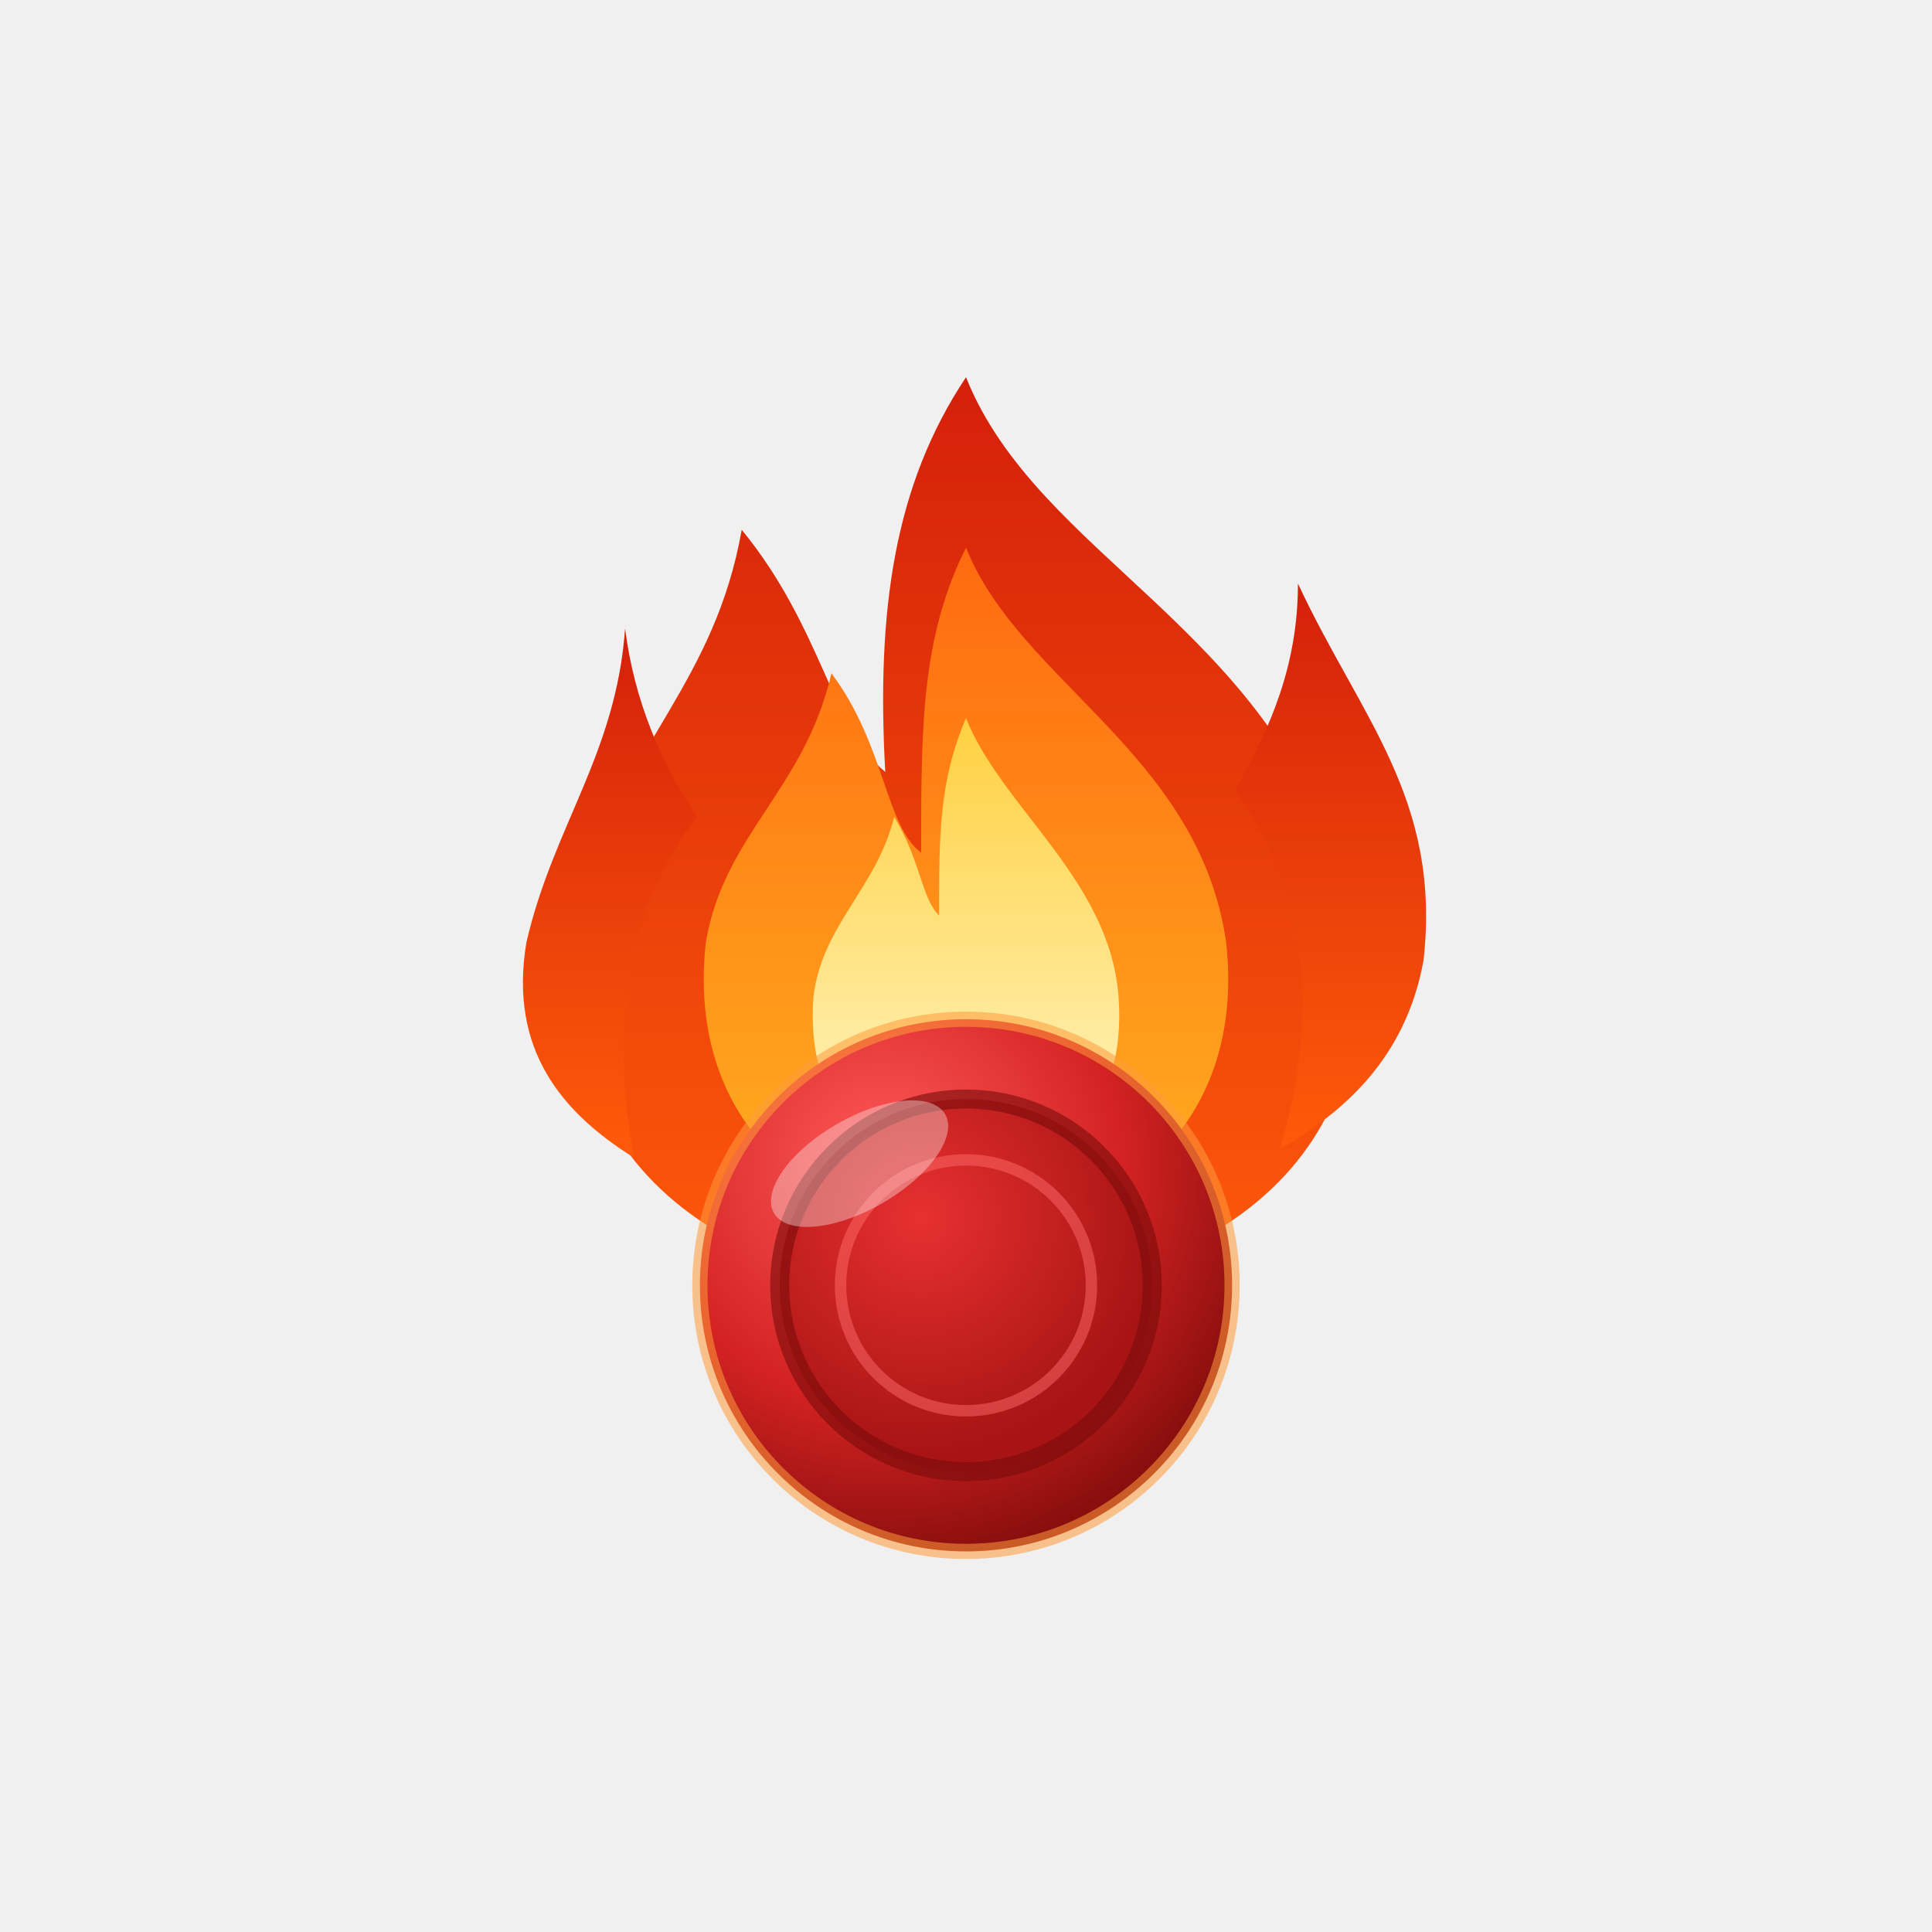
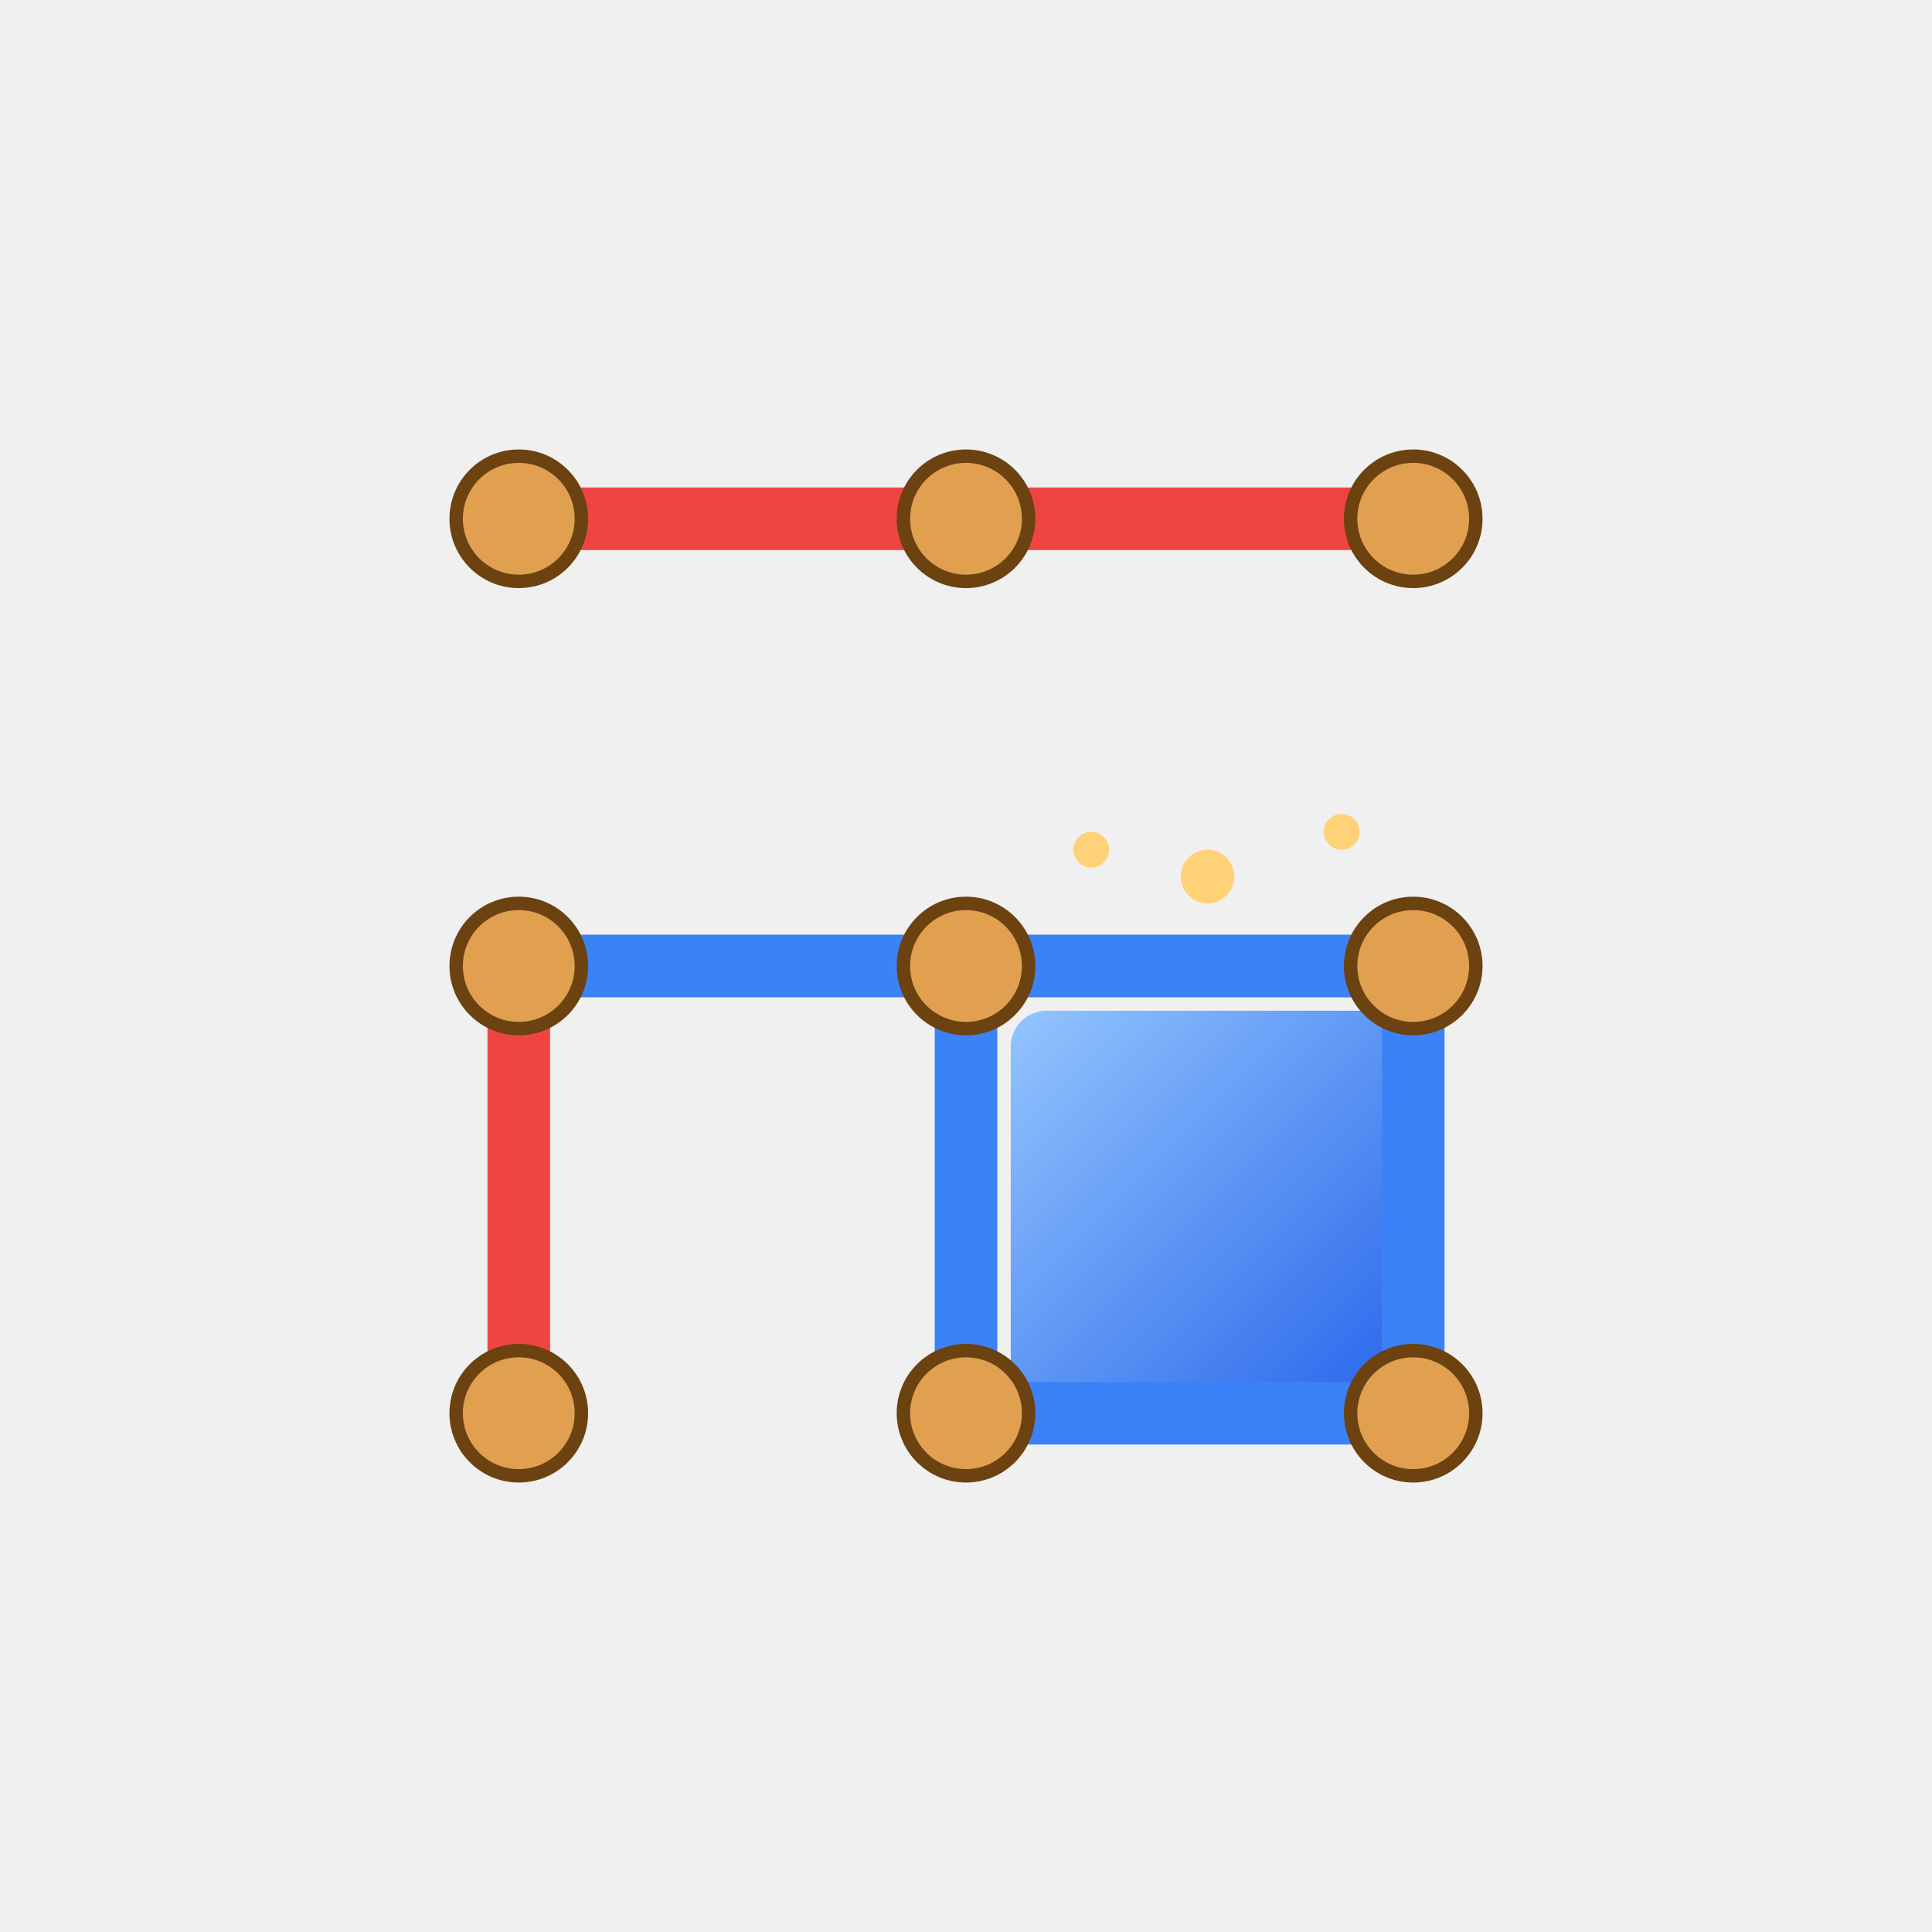
<svg xmlns="http://www.w3.org/2000/svg" width="432" height="432" viewBox="0 0 432 432">
  <defs>
-     <linearGradient id="flameOuter" x1="0" y1="1" x2="0" y2="0">
-       <stop offset="0" stop-color="#ff5a0a" />
-       <stop offset="1" stop-color="#d4200a" />
+     <linearGradient id="tile" x1="0" y1="0" x2="1" y2="1">
+       <stop offset="0" stop-color="#93c5fd" />
+       <stop offset="1" stop-color="#2563eb" />
    </linearGradient>
-     <linearGradient id="flameMid" x1="0" y1="1" x2="0" y2="0">
-       <stop offset="0" stop-color="#ffb020" />
-       <stop offset="1" stop-color="#ff6a10" />
-     </linearGradient>
-     <linearGradient id="flameCore" x1="0" y1="1" x2="0" y2="0">
-       <stop offset="0" stop-color="#fff6c8" />
-       <stop offset="1" stop-color="#ffd040" />
-     </linearGradient>
-     <radialGradient id="disc" cx="194" cy="252" r="105" gradientUnits="userSpaceOnUse">
-       <stop offset="0" stop-color="#ff5a5a" />
-       <stop offset="0.6" stop-color="#d42222" />
-       <stop offset="1" stop-color="#8a0e0e" />
-     </radialGradient>
-     <radialGradient id="face" cx="204" cy="266" r="62" gradientUnits="userSpaceOnUse">
-       <stop offset="0" stop-color="#e83030" />
-       <stop offset="1" stop-color="#a81414" />
-     </radialGradient>
  </defs>
-   <g transform="translate(216 216) scale(0.85) translate(-216 -200)">
-     <g transform="translate(216 300) scale(1.18) translate(-216 -300)">
-       <path fill="url(#flameOuter)" d="M216 84 C232 124 284 140 300 196 C312 240 292 284 216 290 C140 284 120 240 132 196 C140 166 160 152 166 118 C184 140 186 162 198 172 C196 136 200 108 216 84 Z" />
-       <path fill="url(#flameOuter)" d="M290 130 C304 160 322 178 318 214 C314 236 300 248 286 256 C296 222 290 196 276 176 C284 162 290 148 290 130 Z" />
-       <path fill="url(#flameOuter)" d="M140 140 C138 168 124 184 118 210 C114 234 126 248 142 258 C136 226 142 200 156 182 C148 170 142 156 140 140 Z" />
-       <path fill="url(#flameMid)" d="M216 122 C228 152 268 168 274 210 C278 246 256 272 216 274 C176 272 154 246 158 210 C162 186 180 176 186 150 C198 166 198 184 206 190 C206 162 206 142 216 122 Z" />
-       <path fill="url(#flameCore)" d="M216 160 C224 180 248 196 250 222 C252 248 236 262 216 262 C196 262 180 248 182 222 C184 206 196 198 200 182 C206 192 206 200 210 204 C210 186 210 174 216 160 Z" />
-     </g>
-     <circle cx="216" cy="284" r="70" fill="url(#disc)" />
-     <circle cx="216" cy="284" r="70" fill="none" stroke="#ff9a3a" stroke-width="4" opacity="0.55" />
-     <circle cx="216" cy="284" r="49" fill="url(#face)" />
-     <circle cx="216" cy="284" r="49" fill="none" stroke="#7a0a0a" stroke-width="5" opacity="0.6" />
-     <circle cx="216" cy="284" r="33" fill="none" stroke="#ff6a6a" stroke-width="3" opacity="0.5" />
-     <ellipse cx="188" cy="252" rx="26" ry="12" fill="#ffffff" opacity="0.35" transform="rotate(-30 188 252)" />
+   <rect x="226" y="226" width="90" height="90" rx="8" fill="url(#tile)" />
+   <g stroke-width="14" stroke-linecap="round">
+     <path d="M116 116 H216 M216 116 H316 M116 216 V316" stroke="#ef4444" />
+     <path d="M216 216 H316 M216 316 H316 M216 216 V316 M316 216 V316 M116 216 H216" stroke="#3b82f6" />
+   </g>
+   <g fill="#e0a050" stroke="#6b4210" stroke-width="3">
+     <circle cx="116" cy="116" r="14" />
+     <circle cx="216" cy="116" r="14" />
+     <circle cx="316" cy="116" r="14" />
+     <circle cx="116" cy="216" r="14" />
+     <circle cx="216" cy="216" r="14" />
+     <circle cx="316" cy="216" r="14" />
+     <circle cx="116" cy="316" r="14" />
+     <circle cx="216" cy="316" r="14" />
+     <circle cx="316" cy="316" r="14" />
+   </g>
+   <g fill="#ffd27a">
+     <circle cx="270" cy="196" r="6" />
+     <circle cx="300" cy="186" r="4" />
+     <circle cx="244" cy="190" r="4" />
  </g>
</svg>
